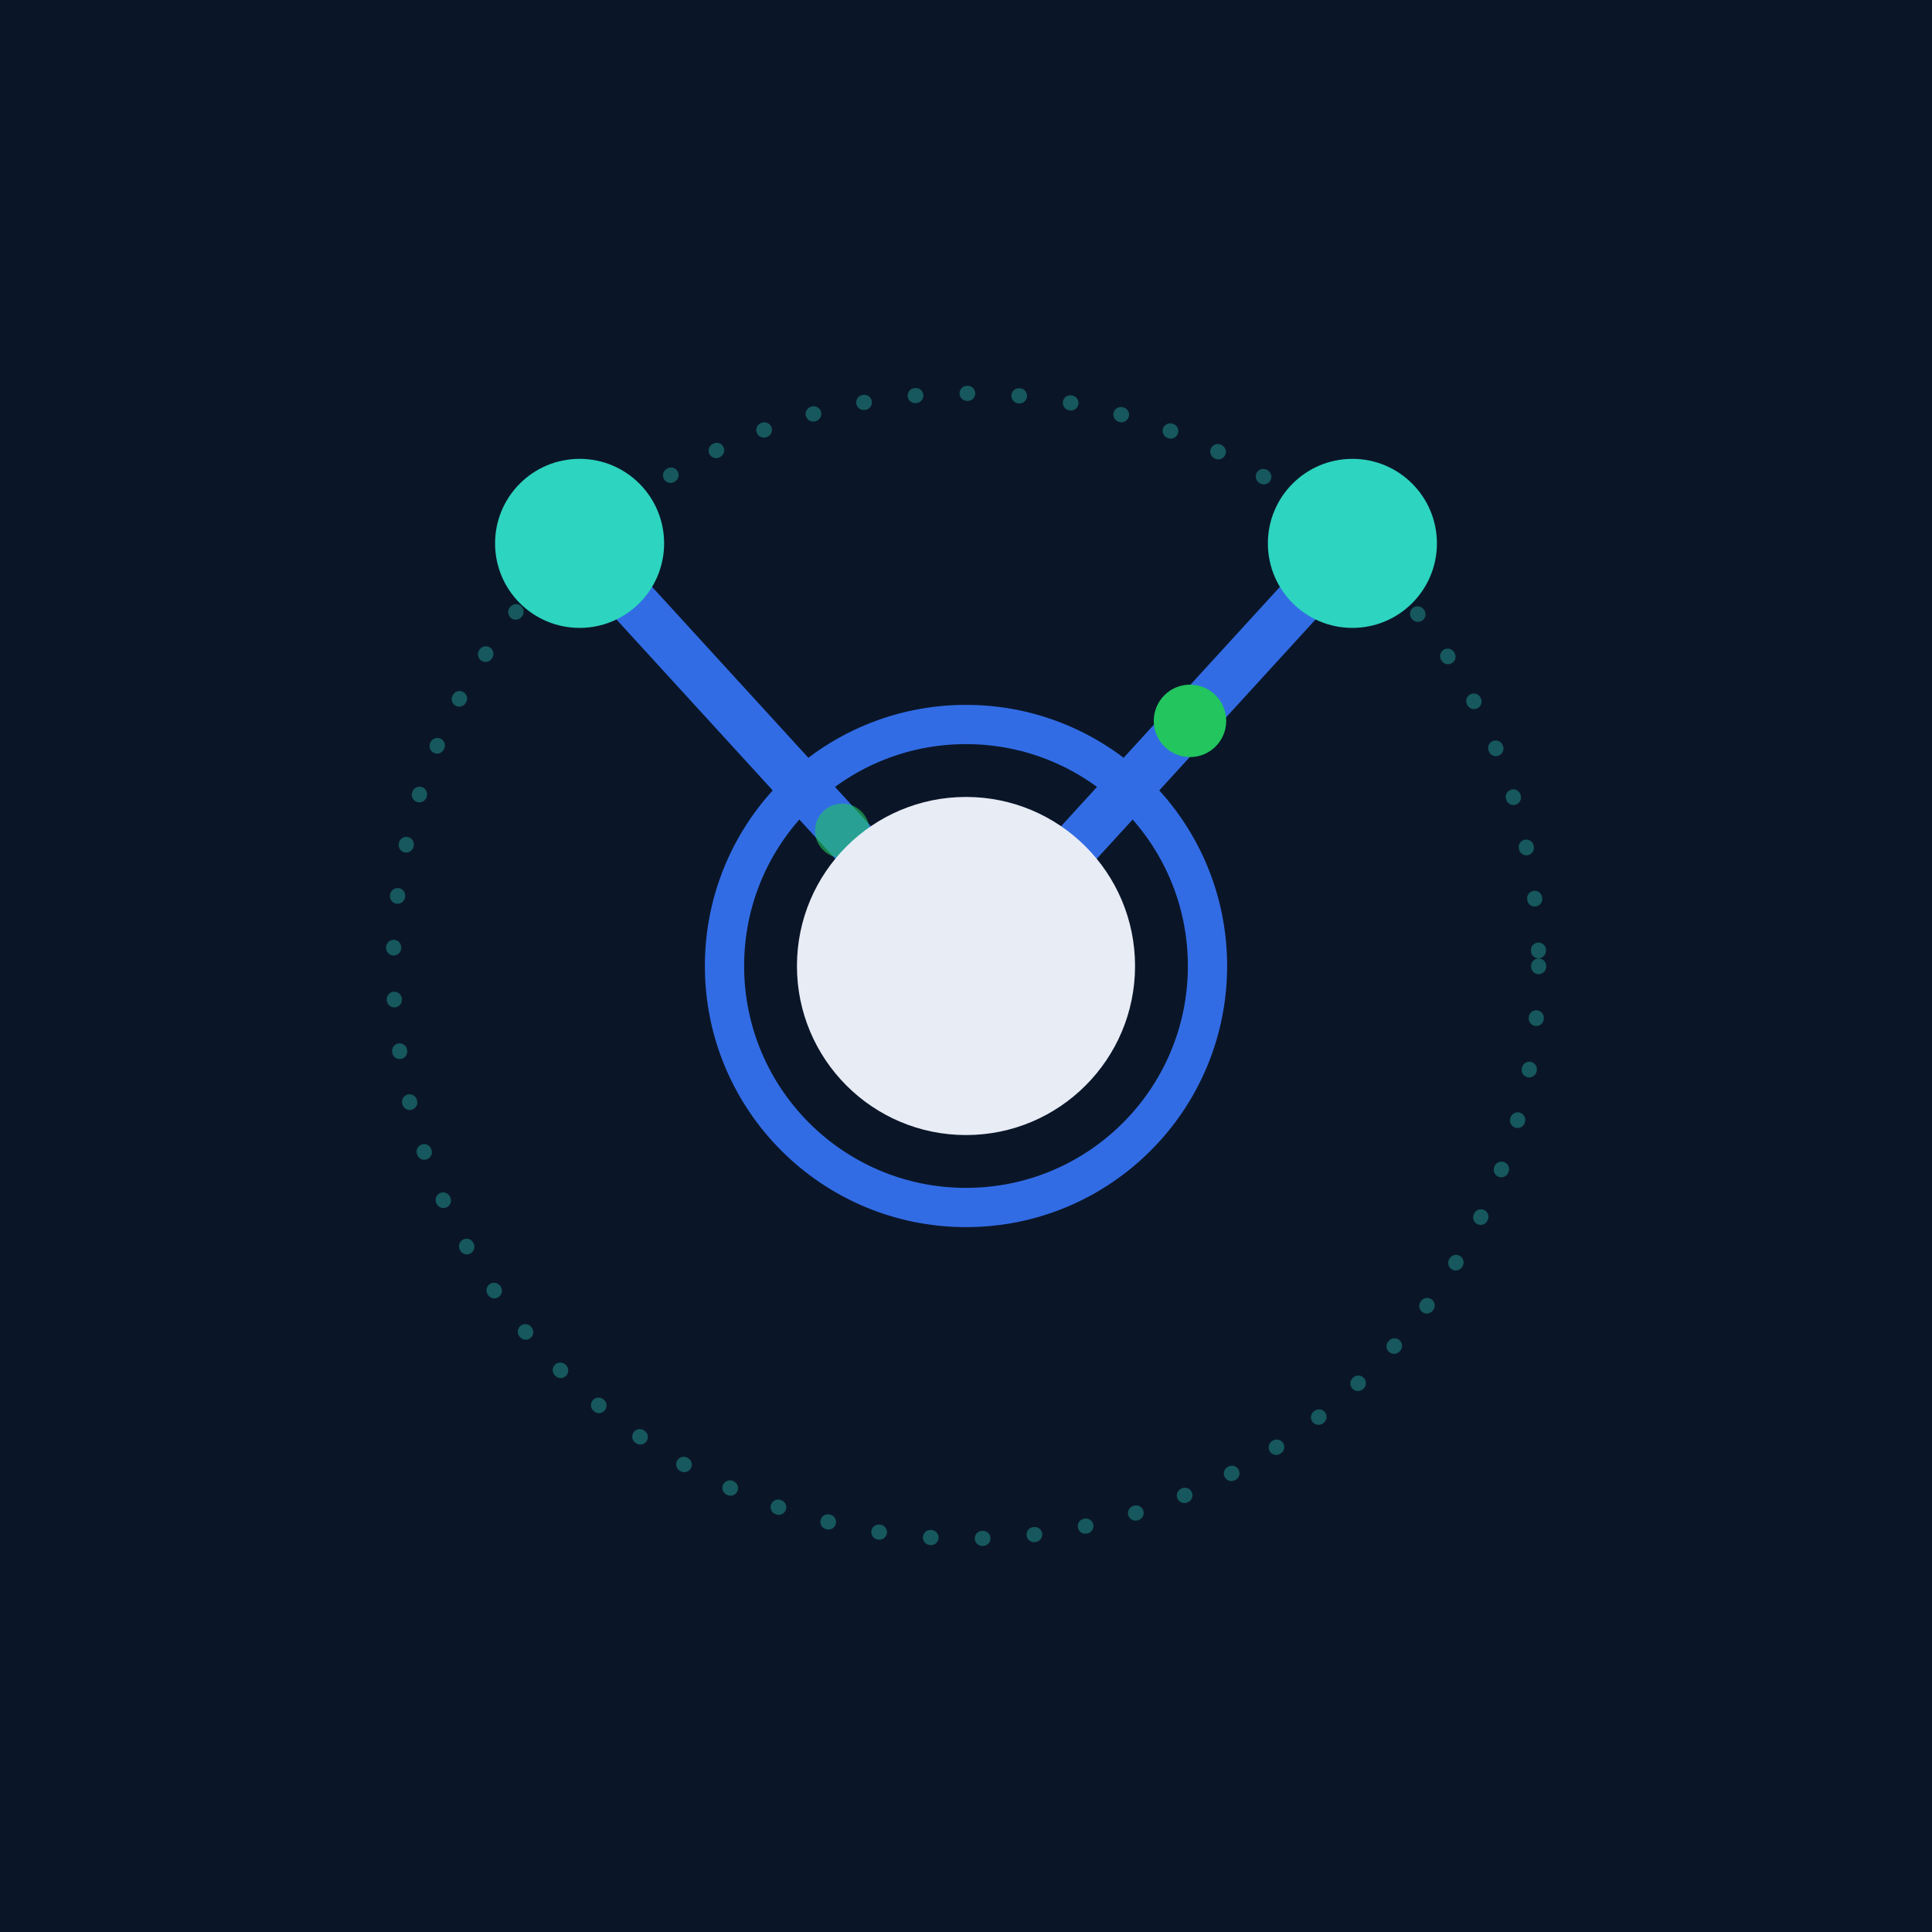
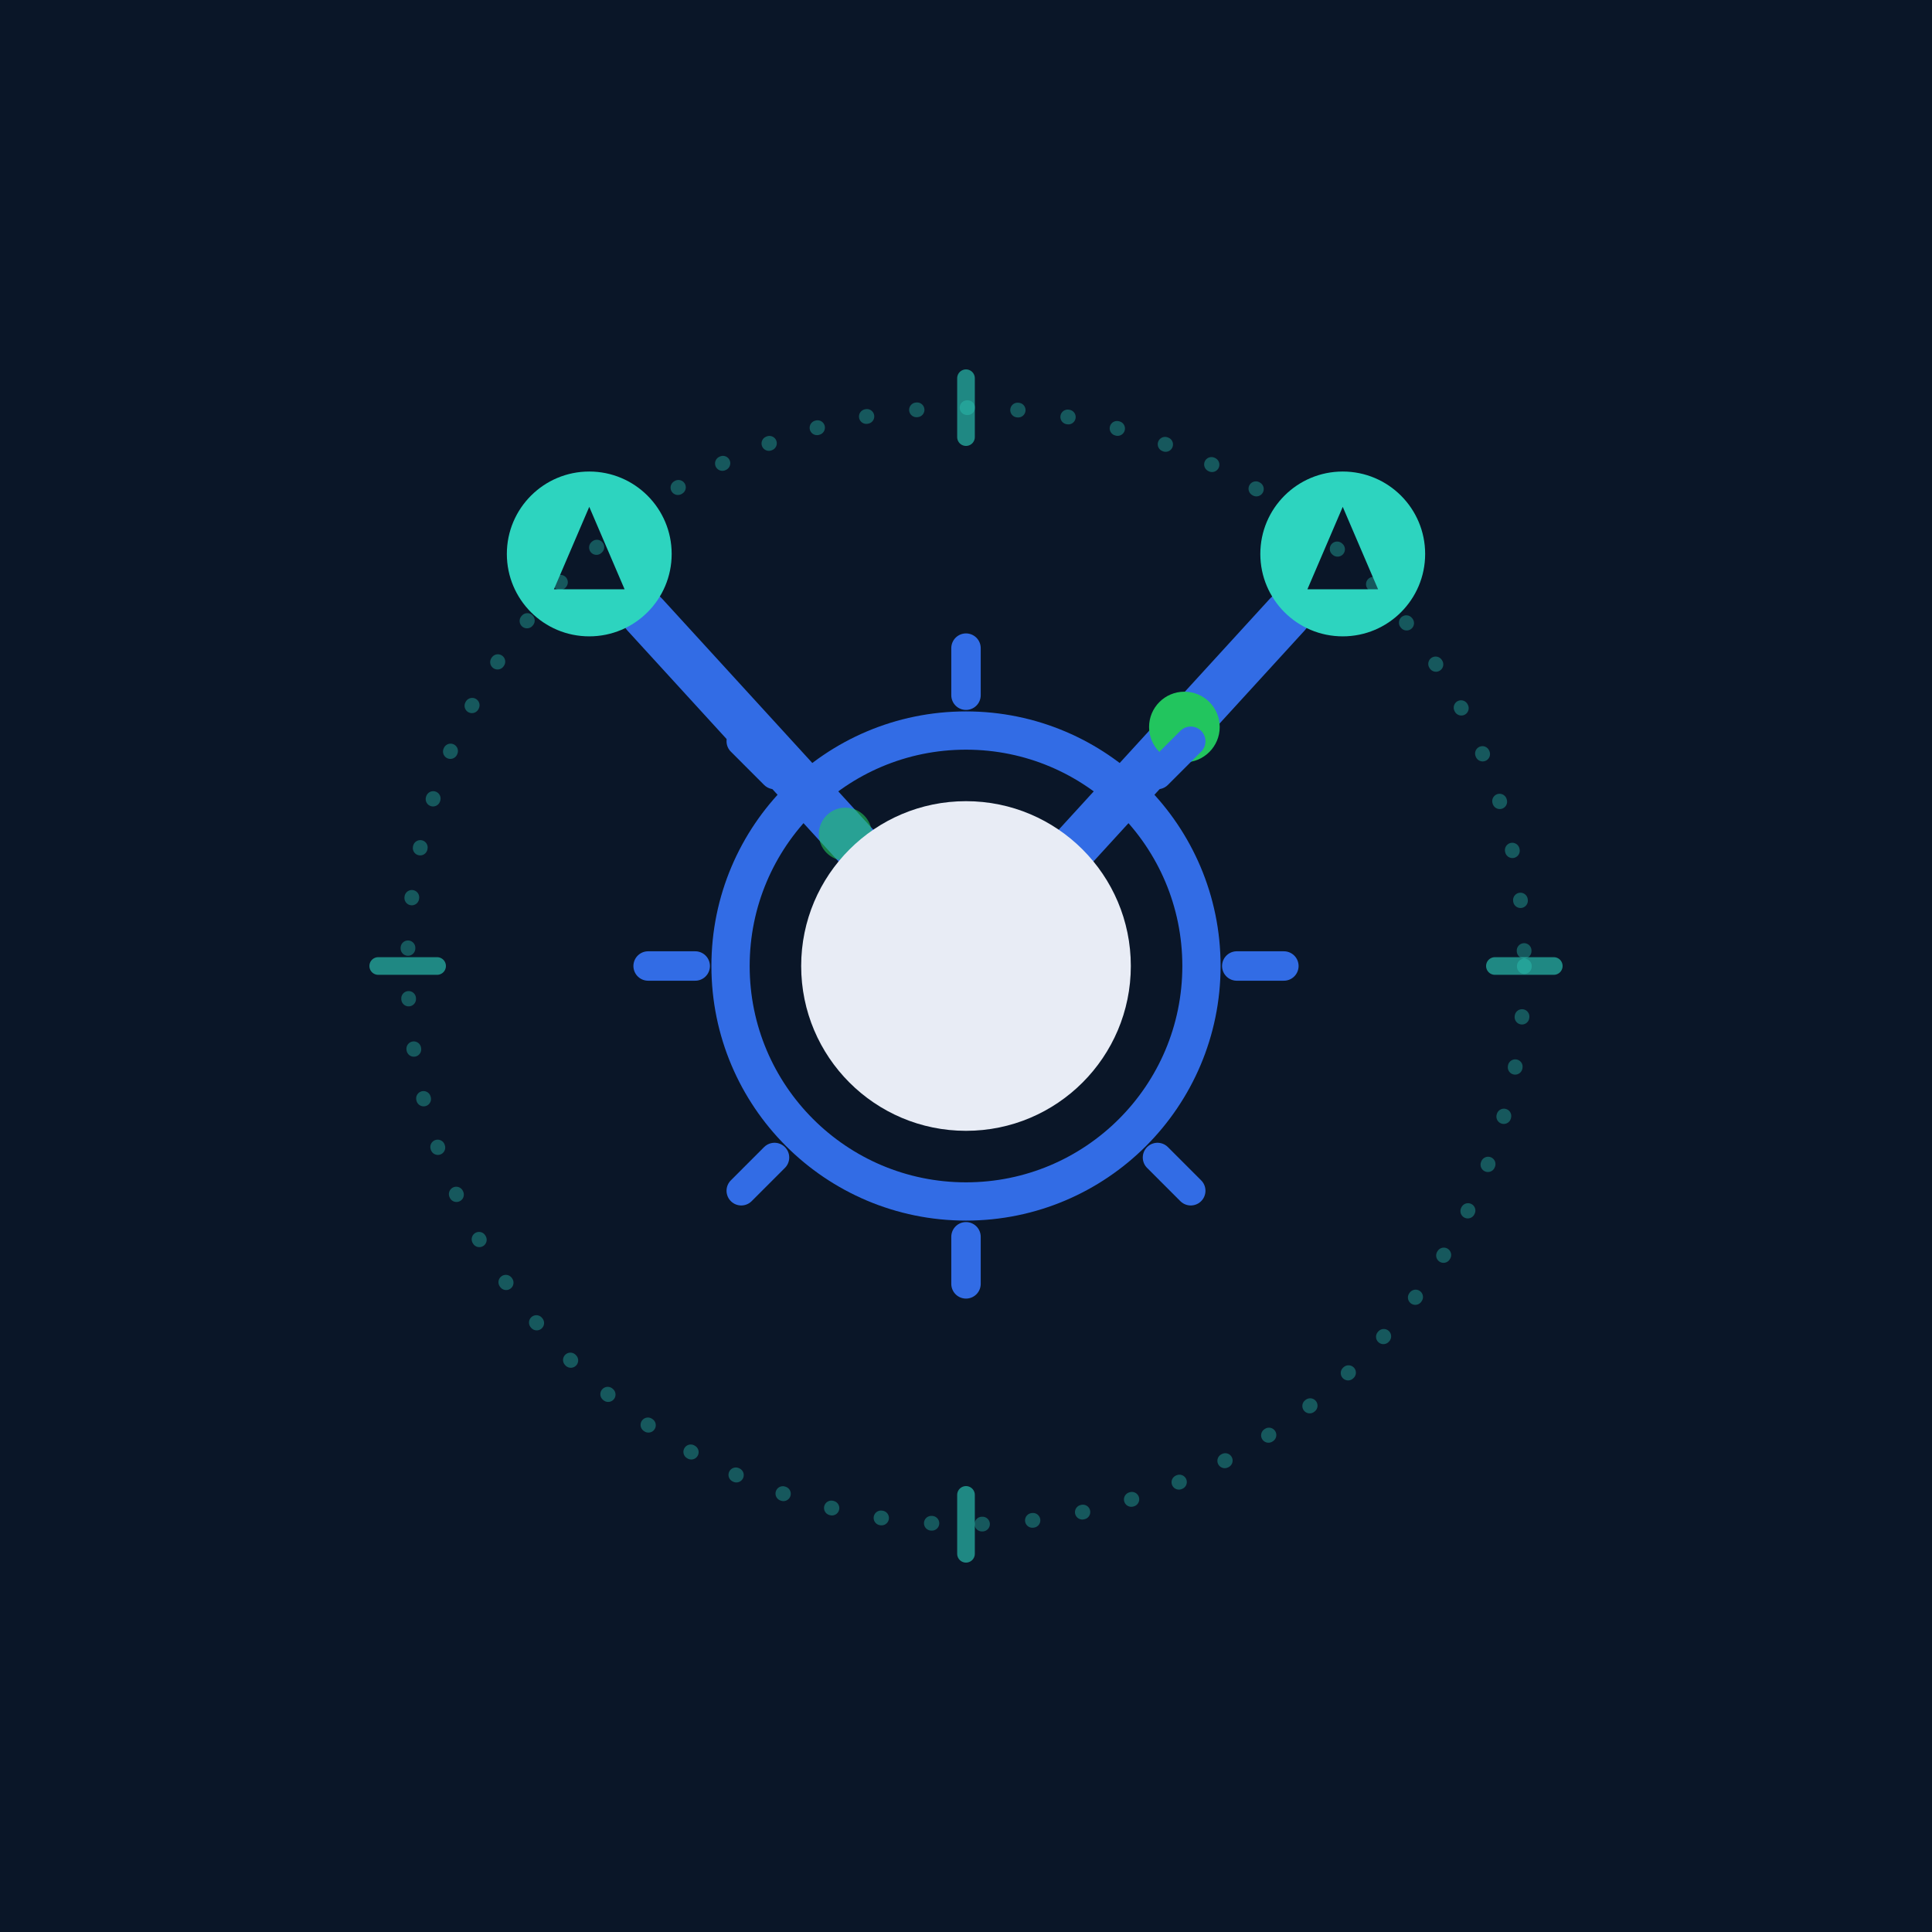
<svg xmlns="http://www.w3.org/2000/svg" viewBox="0 0 256 256" width="256" height="256" role="img" aria-label="K8sAgentMesh org avatar">
  <rect width="256" height="256" fill="#0A1628" />
-   <g transform="translate(128 128) scale(0.8) translate(-128 -148)">
+   <g transform="translate(128 128) scale(0.78) translate(-128 -148)">
    <g id="mesh-mark">
      <circle cx="128" cy="148" r="94.85" fill="none" stroke="#2DD4BF" stroke-opacity="0.35" stroke-width="2.5" stroke-dasharray="0.1 8.5" stroke-linecap="round" />
-       <path d="M 64 78 L 128 148 L 192 78" fill="none" stroke="#326CE5" stroke-width="8" stroke-linecap="round" stroke-linejoin="round" />
+       <line x1="217.85" y1="148.00" x2="227.85" y2="148.00" stroke="#2DD4BF" stroke-opacity="0.6" stroke-width="3" stroke-linecap="round" />
+       <line x1="128.00" y1="58.15" x2="128.00" y2="48.15" stroke="#2DD4BF" stroke-opacity="0.6" stroke-width="3" stroke-linecap="round" />
+       <line x1="38.15" y1="148.00" x2="28.15" y2="148.00" stroke="#2DD4BF" stroke-opacity="0.6" stroke-width="3" stroke-linecap="round" />
+       <line x1="128.00" y1="237.85" x2="128.00" y2="247.85" stroke="#2DD4BF" stroke-opacity="0.6" stroke-width="3" stroke-linecap="round" />
+       <path d="M 73.45 88.33 L 128 148 L 182.55 88.33" fill="none" stroke="#326CE5" stroke-width="8" stroke-linecap="round" stroke-linejoin="round" />
      <circle cx="165.1" cy="107.4" r="6" fill="#22C55E" fill-opacity="1.0" />
      <circle cx="107.5" cy="125.6" r="4.5" fill="#22C55E" fill-opacity="0.6" />
      <circle cx="128" cy="148" r="40" fill="none" stroke="#326CE5" stroke-width="6.5" />
+       <line x1="174.00" y1="148.00" x2="182.00" y2="148.00" stroke="#326CE5" stroke-width="5" stroke-linecap="round" />
+       <line x1="160.53" y1="180.53" x2="166.18" y2="186.18" stroke="#326CE5" stroke-width="5" stroke-linecap="round" />
+       <line x1="128.00" y1="194.00" x2="128.00" y2="202.00" stroke="#326CE5" stroke-width="5" stroke-linecap="round" />
+       <line x1="95.47" y1="180.53" x2="89.82" y2="186.18" stroke="#326CE5" stroke-width="5" stroke-linecap="round" />
+       <line x1="82.00" y1="148.00" x2="74.00" y2="148.00" stroke="#326CE5" stroke-width="5" stroke-linecap="round" />
+       <line x1="95.47" y1="115.47" x2="89.82" y2="109.82" stroke="#326CE5" stroke-width="5" stroke-linecap="round" />
+       <line x1="128.00" y1="102.00" x2="128.00" y2="94.00" stroke="#326CE5" stroke-width="5" stroke-linecap="round" />
+       <line x1="160.53" y1="115.47" x2="166.18" y2="109.82" stroke="#326CE5" stroke-width="5" stroke-linecap="round" />
      <circle cx="128" cy="148" r="28" fill="#E8ECF5" />
-       <circle cx="64" cy="78" r="14" fill="#2DD4BF" />
-       <circle cx="192" cy="78" r="14" fill="#2DD4BF" />
+       <path fill-rule="evenodd" fill="#2DD4BF" d="M 50.00 78.00 a 14 14 0 1 0 28.00 0 a 14 14 0 1 0 -28.00 0 Z M 64.00 70.00 L 70.00 84.00 L 58.00 84.00 Z" />
+       <path fill-rule="evenodd" fill="#2DD4BF" d="M 178.00 78.00 a 14 14 0 1 0 28.00 0 a 14 14 0 1 0 -28.00 0 Z M 192.00 70.00 L 198.00 84.00 L 186.00 84.00 Z" />
    </g>
  </g>
</svg>
